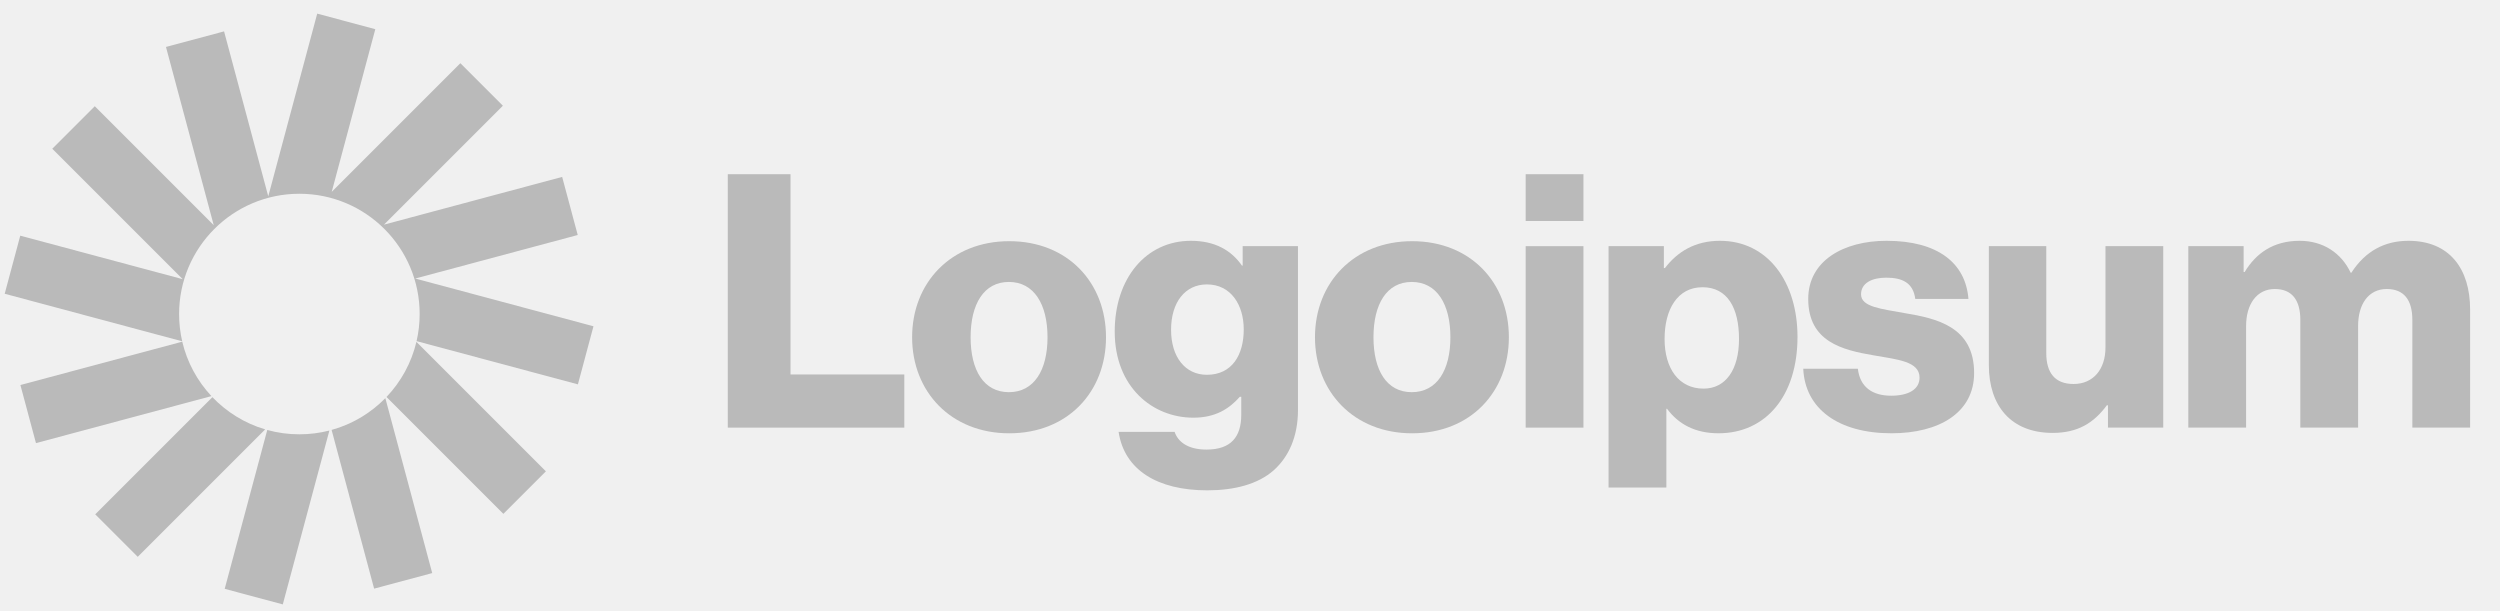
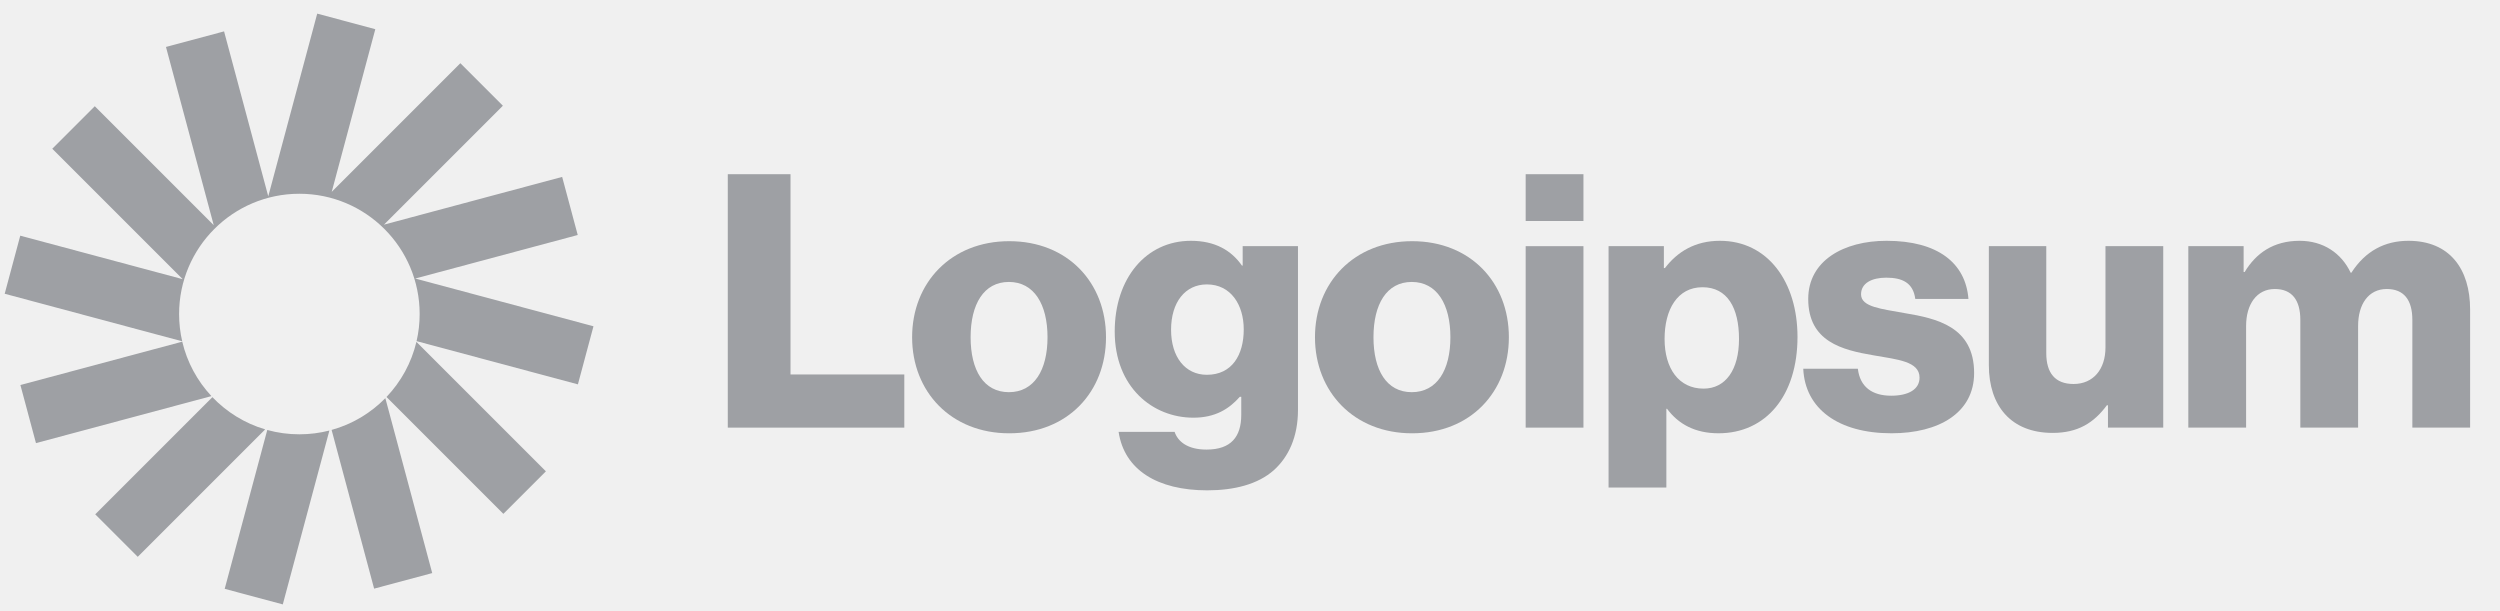
<svg xmlns="http://www.w3.org/2000/svg" width="131" height="32" viewBox="0 0 131 32" fill="none">
  <g clip-path="url(#clip0_494_498)">
-     <path d="M38.136 22.408H47.386V19.622H41.423V9.128H38.136V22.408Z" fill="#BABABA" />
-     <path d="M52.866 20.55C51.547 20.55 50.86 19.399 50.86 17.671C50.86 15.944 51.547 14.774 52.866 14.774C54.184 14.774 54.89 15.944 54.89 17.671C54.89 19.399 54.184 20.55 52.866 20.55ZM52.884 22.705C55.949 22.705 57.955 20.532 57.955 17.671C57.955 14.811 55.949 12.638 52.884 12.638C49.838 12.638 47.795 14.811 47.795 17.671C47.795 20.532 49.838 22.705 52.884 22.705Z" fill="#BABABA" />
-     <path d="M63.259 25.694C64.671 25.694 65.915 25.379 66.751 24.636C67.512 23.948 68.014 22.908 68.014 21.478V12.897H65.116V13.918H65.079C64.522 13.12 63.668 12.618 62.405 12.618C60.046 12.618 58.411 14.587 58.411 17.373C58.411 20.289 60.399 21.887 62.535 21.887C63.686 21.887 64.411 21.422 64.968 20.791H65.042V21.738C65.042 22.89 64.503 23.558 63.222 23.558C62.219 23.558 61.717 23.131 61.55 22.63H58.615C58.913 24.617 60.64 25.694 63.259 25.694ZM63.24 19.639C62.107 19.639 61.364 18.71 61.364 17.28C61.364 15.832 62.107 14.903 63.24 14.903C64.503 14.903 65.172 15.98 65.172 17.262C65.172 18.599 64.559 19.639 63.24 19.639Z" fill="#BABABA" />
-     <path d="M73.976 20.55C72.657 20.55 71.97 19.399 71.97 17.671C71.97 15.944 72.657 14.774 73.976 14.774C75.295 14.774 76.001 15.944 76.001 17.671C76.001 19.399 75.295 20.55 73.976 20.55ZM73.995 22.705C77.059 22.705 79.065 20.532 79.065 17.671C79.065 14.811 77.059 12.638 73.995 12.638C70.948 12.638 68.905 14.811 68.905 17.671C68.905 20.532 70.948 22.705 73.995 22.705Z" fill="#BABABA" />
-     <path d="M79.945 22.408H82.973V12.899H79.945V22.408ZM79.945 11.58H82.973V9.128H79.945V11.58Z" fill="#BABABA" />
-     <path d="M84.289 25.546H87.317V21.422H87.354C87.948 22.221 88.821 22.704 90.047 22.704C92.536 22.704 94.189 20.735 94.189 17.652C94.189 14.791 92.647 12.618 90.121 12.618C88.821 12.618 87.892 13.194 87.242 14.048H87.187V12.897H84.289V25.546ZM89.267 20.364C87.967 20.364 87.224 19.305 87.224 17.763C87.224 16.221 87.892 15.051 89.211 15.051C90.511 15.051 91.124 16.129 91.124 17.763C91.124 19.379 90.418 20.364 89.267 20.364Z" fill="#BABABA" />
-     <path d="M99.116 22.704C101.605 22.704 103.444 21.627 103.444 19.546C103.444 17.113 101.475 16.686 99.803 16.407C98.596 16.184 97.519 16.091 97.519 15.423C97.519 14.829 98.095 14.55 98.838 14.55C99.673 14.55 100.249 14.81 100.361 15.664H103.147C102.998 13.788 101.549 12.618 98.856 12.618C96.609 12.618 94.751 13.658 94.751 15.664C94.751 17.893 96.516 18.339 98.169 18.618C99.432 18.84 100.584 18.933 100.584 19.788C100.584 20.401 100.008 20.735 99.098 20.735C98.095 20.735 97.463 20.271 97.352 19.323H94.491C94.584 21.422 96.33 22.704 99.116 22.704Z" fill="#BABABA" />
-     <path d="M107.559 22.684C108.878 22.684 109.714 22.164 110.401 21.235H110.457V22.405H113.354V12.896H110.327V18.208C110.327 19.341 109.695 20.121 108.655 20.121C107.689 20.121 107.225 19.545 107.225 18.505V12.896H104.216V19.136C104.216 21.254 105.367 22.684 107.559 22.684Z" fill="#BABABA" />
-     <path d="M114.668 22.407H117.696V17.076C117.696 15.943 118.253 15.144 119.2 15.144C120.11 15.144 120.537 15.738 120.537 16.76V22.407H123.565V17.076C123.565 15.943 124.104 15.144 125.069 15.144C125.98 15.144 126.407 15.738 126.407 16.76V22.407H129.434V16.221C129.434 14.085 128.357 12.618 126.202 12.618C124.977 12.618 123.955 13.138 123.212 14.29H123.175C122.692 13.268 121.745 12.618 120.5 12.618C119.126 12.618 118.216 13.268 117.621 14.252H117.566V12.896H114.668V22.407Z" fill="#BABABA" />
-     <path d="M19.666 1.53L16.622 0.714L14.057 10.287L11.741 1.644L8.697 2.46L11.199 11.798L4.967 5.566L2.739 7.794L9.575 14.63L1.062 12.349L0.246 15.393L9.548 17.885C9.441 17.426 9.385 16.947 9.385 16.455C9.385 12.975 12.207 10.153 15.687 10.153C19.168 10.153 21.99 12.975 21.99 16.455C21.99 16.944 21.934 17.419 21.829 17.876L30.282 20.141L31.098 17.097L21.759 14.595L30.273 12.314L29.457 9.27L20.119 11.772L26.351 5.54L24.123 3.312L17.382 10.053L19.666 1.53Z" fill="#BABABA" />
-     <path d="M21.82 17.913C21.559 19.016 21.008 20.008 20.252 20.802L26.376 26.926L28.604 24.698L21.82 17.913Z" fill="#BABABA" />
-     <path d="M20.192 20.863C19.427 21.645 18.46 22.228 17.376 22.528L19.604 30.845L22.648 30.029L20.192 20.863Z" fill="#BABABA" />
-     <path d="M17.26 22.56C16.756 22.689 16.229 22.758 15.686 22.758C15.104 22.758 14.54 22.679 14.005 22.531L11.774 30.855L14.818 31.671L17.26 22.56Z" fill="#BABABA" />
-     <path d="M13.896 22.5C12.829 22.185 11.879 21.594 11.129 20.811L4.99 26.95L7.218 29.178L13.896 22.5Z" fill="#BABABA" />
-     <path d="M11.079 20.756C10.342 19.967 9.806 18.989 9.55 17.903L1.069 20.175L1.885 23.219L11.079 20.756Z" fill="#BABABA" />
+     <path d="M38.136 22.408H47.386V19.622H41.423V9.128H38.136V22.408Z" fill="#9EA0A4" />
+     <path d="M52.866 20.55C51.547 20.55 50.86 19.399 50.86 17.671C50.86 15.944 51.547 14.774 52.866 14.774C54.184 14.774 54.89 15.944 54.89 17.671C54.89 19.399 54.184 20.55 52.866 20.55ZM52.884 22.705C55.949 22.705 57.955 20.532 57.955 17.671C57.955 14.811 55.949 12.638 52.884 12.638C49.838 12.638 47.795 14.811 47.795 17.671C47.795 20.532 49.838 22.705 52.884 22.705Z" fill="#9EA0A4" />
+     <path d="M63.259 25.694C64.671 25.694 65.915 25.379 66.751 24.636C67.512 23.948 68.014 22.908 68.014 21.478V12.897H65.116V13.918H65.079C64.522 13.12 63.668 12.618 62.405 12.618C60.046 12.618 58.411 14.587 58.411 17.373C58.411 20.289 60.399 21.887 62.535 21.887C63.686 21.887 64.411 21.422 64.968 20.791H65.042V21.738C65.042 22.89 64.503 23.558 63.222 23.558C62.219 23.558 61.717 23.131 61.55 22.63H58.615C58.913 24.617 60.64 25.694 63.259 25.694ZM63.24 19.639C62.107 19.639 61.364 18.71 61.364 17.28C61.364 15.832 62.107 14.903 63.24 14.903C64.503 14.903 65.172 15.98 65.172 17.262C65.172 18.599 64.559 19.639 63.24 19.639Z" fill="#9EA0A4" />
+     <path d="M73.976 20.55C72.657 20.55 71.97 19.399 71.97 17.671C71.97 15.944 72.657 14.774 73.976 14.774C75.295 14.774 76.001 15.944 76.001 17.671C76.001 19.399 75.295 20.55 73.976 20.55ZM73.995 22.705C77.059 22.705 79.065 20.532 79.065 17.671C79.065 14.811 77.059 12.638 73.995 12.638C70.948 12.638 68.905 14.811 68.905 17.671C68.905 20.532 70.948 22.705 73.995 22.705Z" fill="#9EA0A4" />
+     <path d="M79.945 22.408H82.973V12.899H79.945V22.408ZM79.945 11.58H82.973V9.128H79.945V11.58Z" fill="#9EA0A4" />
+     <path d="M84.289 25.546H87.317V21.422H87.354C87.948 22.221 88.821 22.704 90.047 22.704C92.536 22.704 94.189 20.735 94.189 17.652C94.189 14.791 92.647 12.618 90.121 12.618C88.821 12.618 87.892 13.194 87.242 14.048H87.187V12.897H84.289V25.546ZM89.267 20.364C87.967 20.364 87.224 19.305 87.224 17.763C87.224 16.221 87.892 15.051 89.211 15.051C90.511 15.051 91.124 16.129 91.124 17.763C91.124 19.379 90.418 20.364 89.267 20.364Z" fill="#9EA0A4" />
+     <path d="M99.116 22.704C101.605 22.704 103.444 21.627 103.444 19.546C103.444 17.113 101.475 16.686 99.803 16.407C98.596 16.184 97.519 16.091 97.519 15.423C97.519 14.829 98.095 14.55 98.838 14.55C99.673 14.55 100.249 14.81 100.361 15.664H103.147C102.998 13.788 101.549 12.618 98.856 12.618C96.609 12.618 94.751 13.658 94.751 15.664C94.751 17.893 96.516 18.339 98.169 18.618C99.432 18.84 100.584 18.933 100.584 19.788C100.584 20.401 100.008 20.735 99.098 20.735C98.095 20.735 97.463 20.271 97.352 19.323H94.491C94.584 21.422 96.33 22.704 99.116 22.704Z" fill="#9EA0A4" />
+     <path d="M107.559 22.684C108.878 22.684 109.714 22.164 110.401 21.235H110.457V22.405H113.354V12.896H110.327V18.208C110.327 19.341 109.695 20.121 108.655 20.121C107.689 20.121 107.225 19.545 107.225 18.505V12.896H104.216V19.136C104.216 21.254 105.367 22.684 107.559 22.684Z" fill="#9EA0A4" />
+     <path d="M114.668 22.407H117.696V17.076C117.696 15.943 118.253 15.144 119.2 15.144C120.11 15.144 120.537 15.738 120.537 16.76V22.407H123.565V17.076C123.565 15.943 124.104 15.144 125.069 15.144C125.98 15.144 126.407 15.738 126.407 16.76V22.407H129.434V16.221C129.434 14.085 128.357 12.618 126.202 12.618C124.977 12.618 123.955 13.138 123.212 14.29H123.175C122.692 13.268 121.745 12.618 120.5 12.618C119.126 12.618 118.216 13.268 117.621 14.252H117.566V12.896H114.668V22.407Z" fill="#9EA0A4" />
+     <path d="M19.666 1.53L16.622 0.714L14.057 10.287L11.741 1.644L8.697 2.46L11.199 11.798L4.967 5.566L2.739 7.794L9.575 14.63L1.062 12.349L0.246 15.393L9.548 17.885C9.441 17.426 9.385 16.947 9.385 16.455C9.385 12.975 12.207 10.153 15.687 10.153C19.168 10.153 21.99 12.975 21.99 16.455C21.99 16.944 21.934 17.419 21.829 17.876L30.282 20.141L31.098 17.097L21.759 14.595L30.273 12.314L29.457 9.27L20.119 11.772L26.351 5.54L24.123 3.312L17.382 10.053L19.666 1.53Z" fill="#9EA0A4" />
+     <path d="M21.82 17.913C21.559 19.016 21.008 20.008 20.252 20.802L26.376 26.926L28.604 24.698L21.82 17.913Z" fill="#9EA0A4" />
+     <path d="M20.192 20.863C19.427 21.645 18.46 22.228 17.376 22.528L19.604 30.845L22.648 30.029L20.192 20.863Z" fill="#9EA0A4" />
+     <path d="M17.26 22.56C16.756 22.689 16.229 22.758 15.686 22.758C15.104 22.758 14.54 22.679 14.005 22.531L11.774 30.855L14.818 31.671L17.26 22.56Z" fill="#9EA0A4" />
+     <path d="M13.896 22.5C12.829 22.185 11.879 21.594 11.129 20.811L4.99 26.95L7.218 29.178L13.896 22.5Z" fill="#9EA0A4" />
+     <path d="M11.079 20.756C10.342 19.967 9.806 18.989 9.55 17.903L1.069 20.175L1.885 23.219L11.079 20.756Z" fill="#9EA0A4" />
  </g>
  <defs>
    <clipPath id="clip0_494_498">
      <rect width="130.019" height="31.731" fill="white" />
    </clipPath>
  </defs>
</svg>
